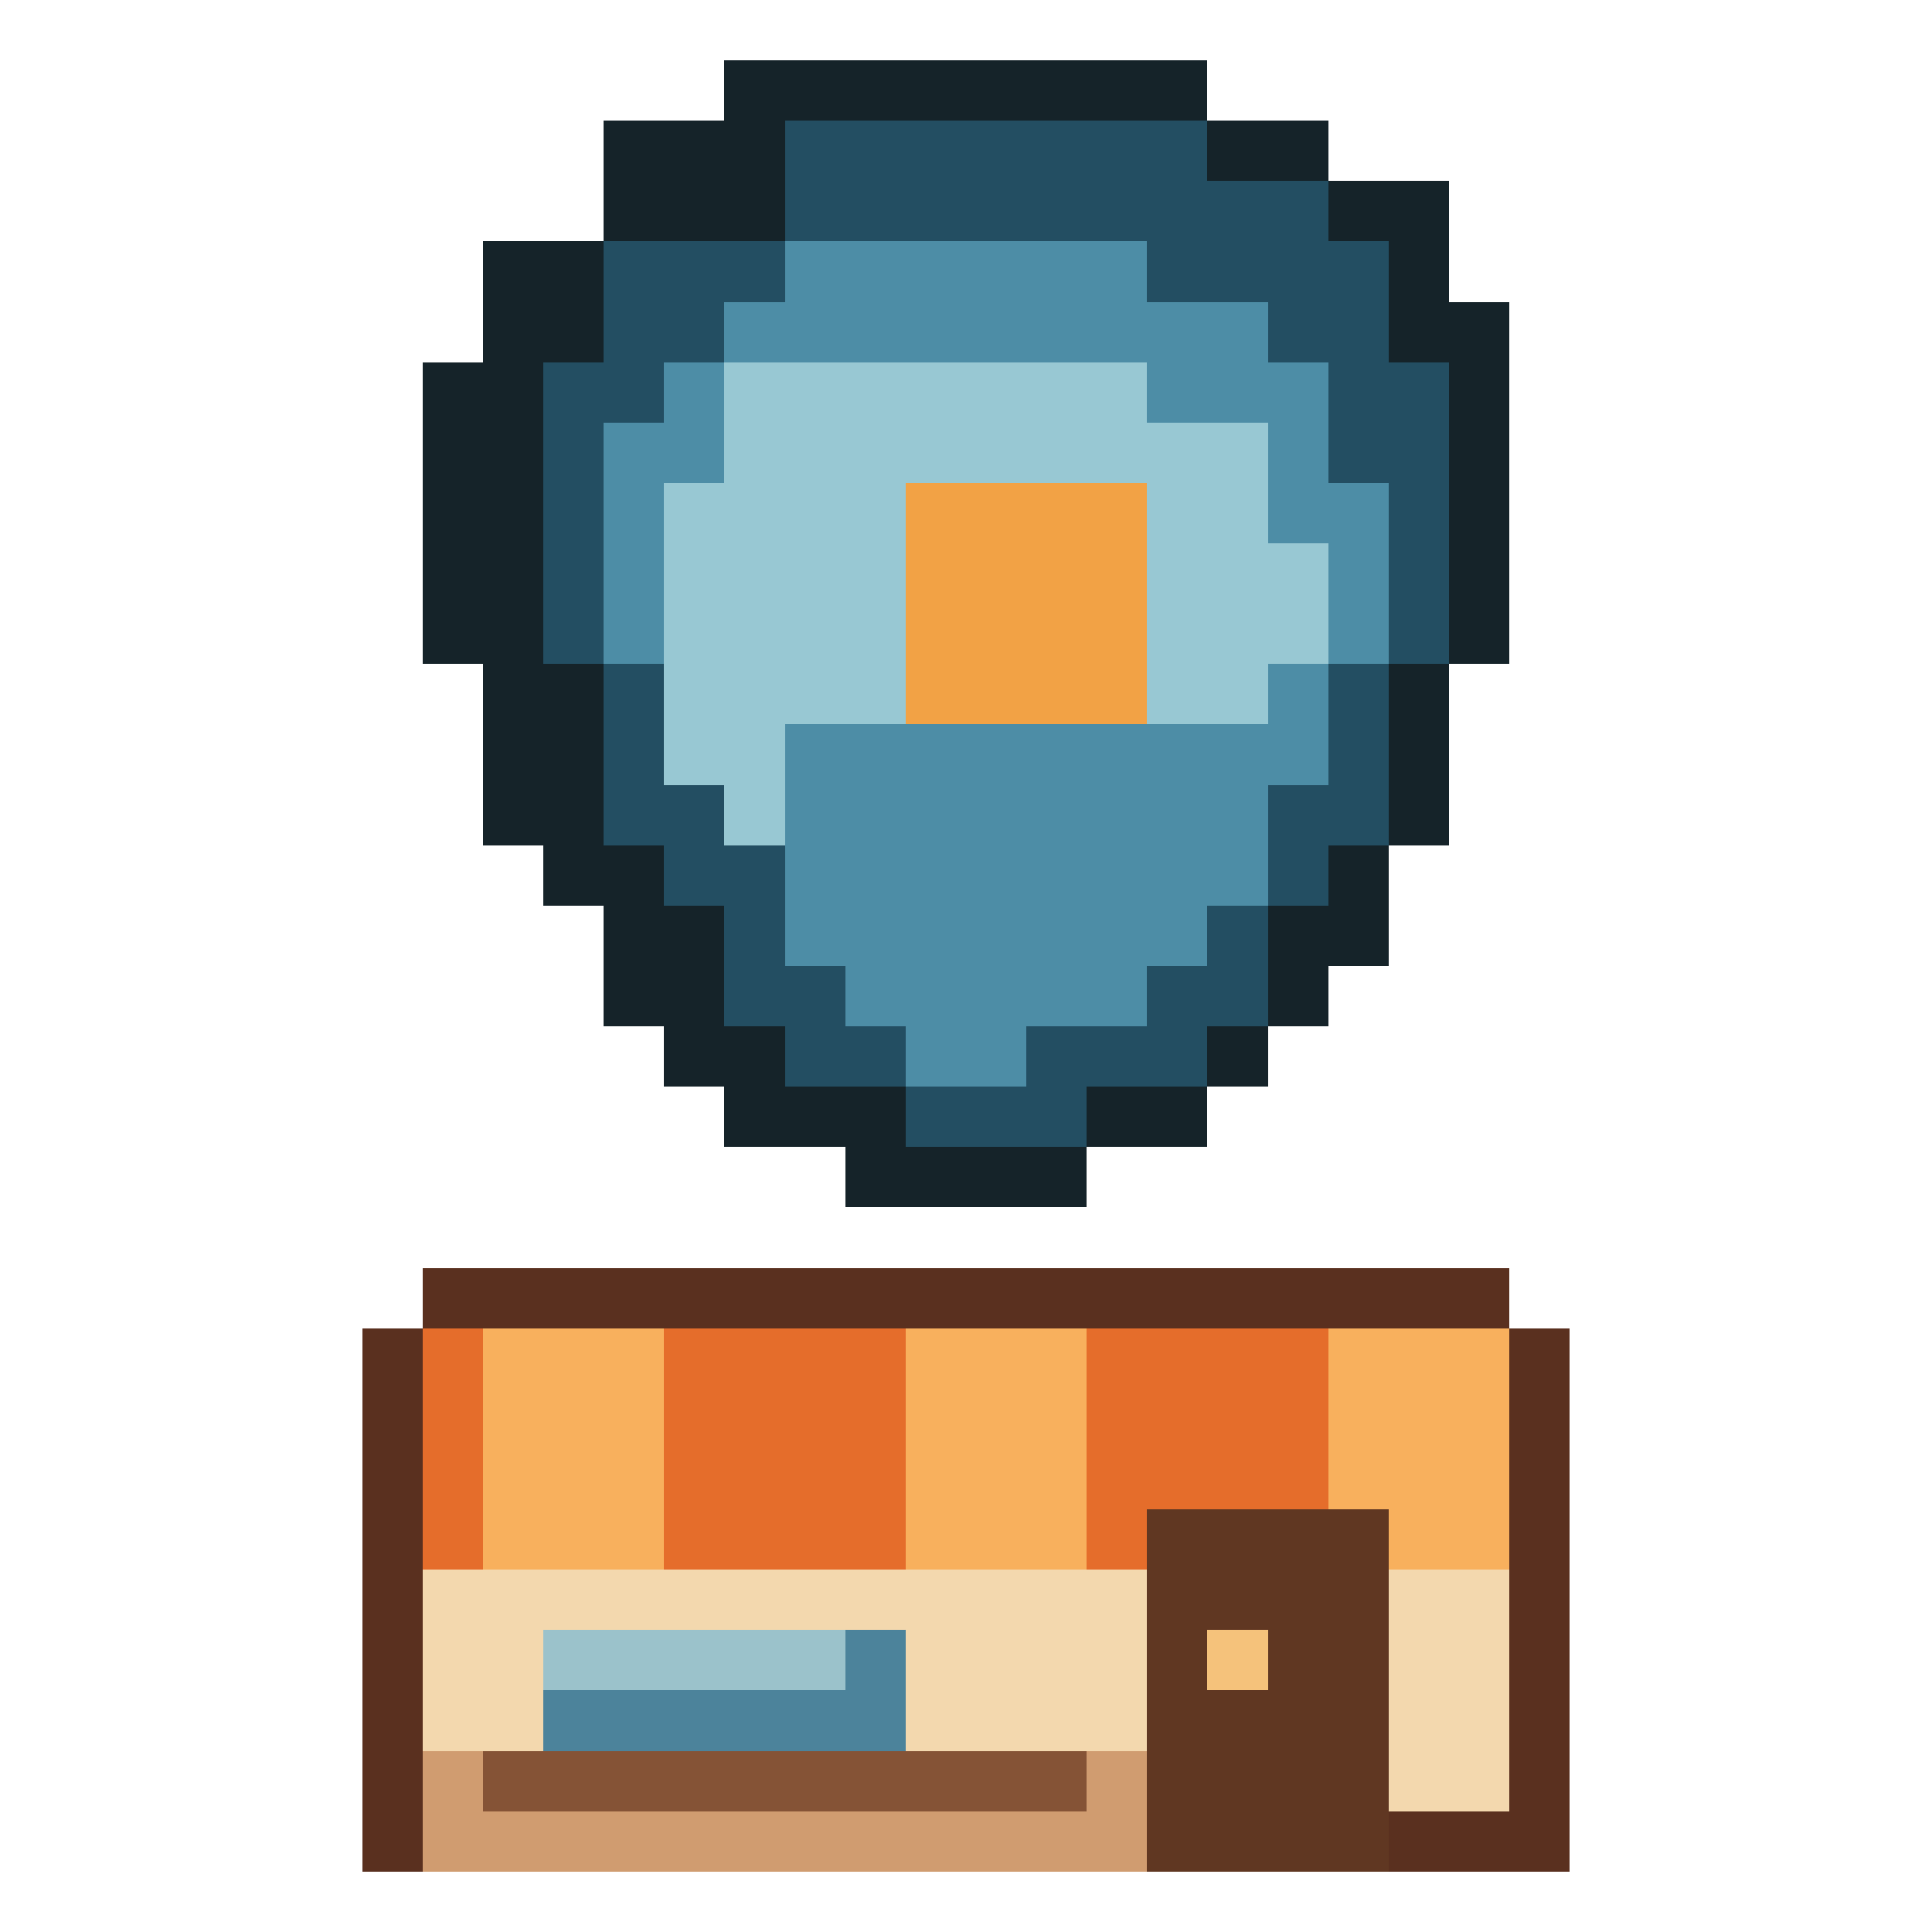
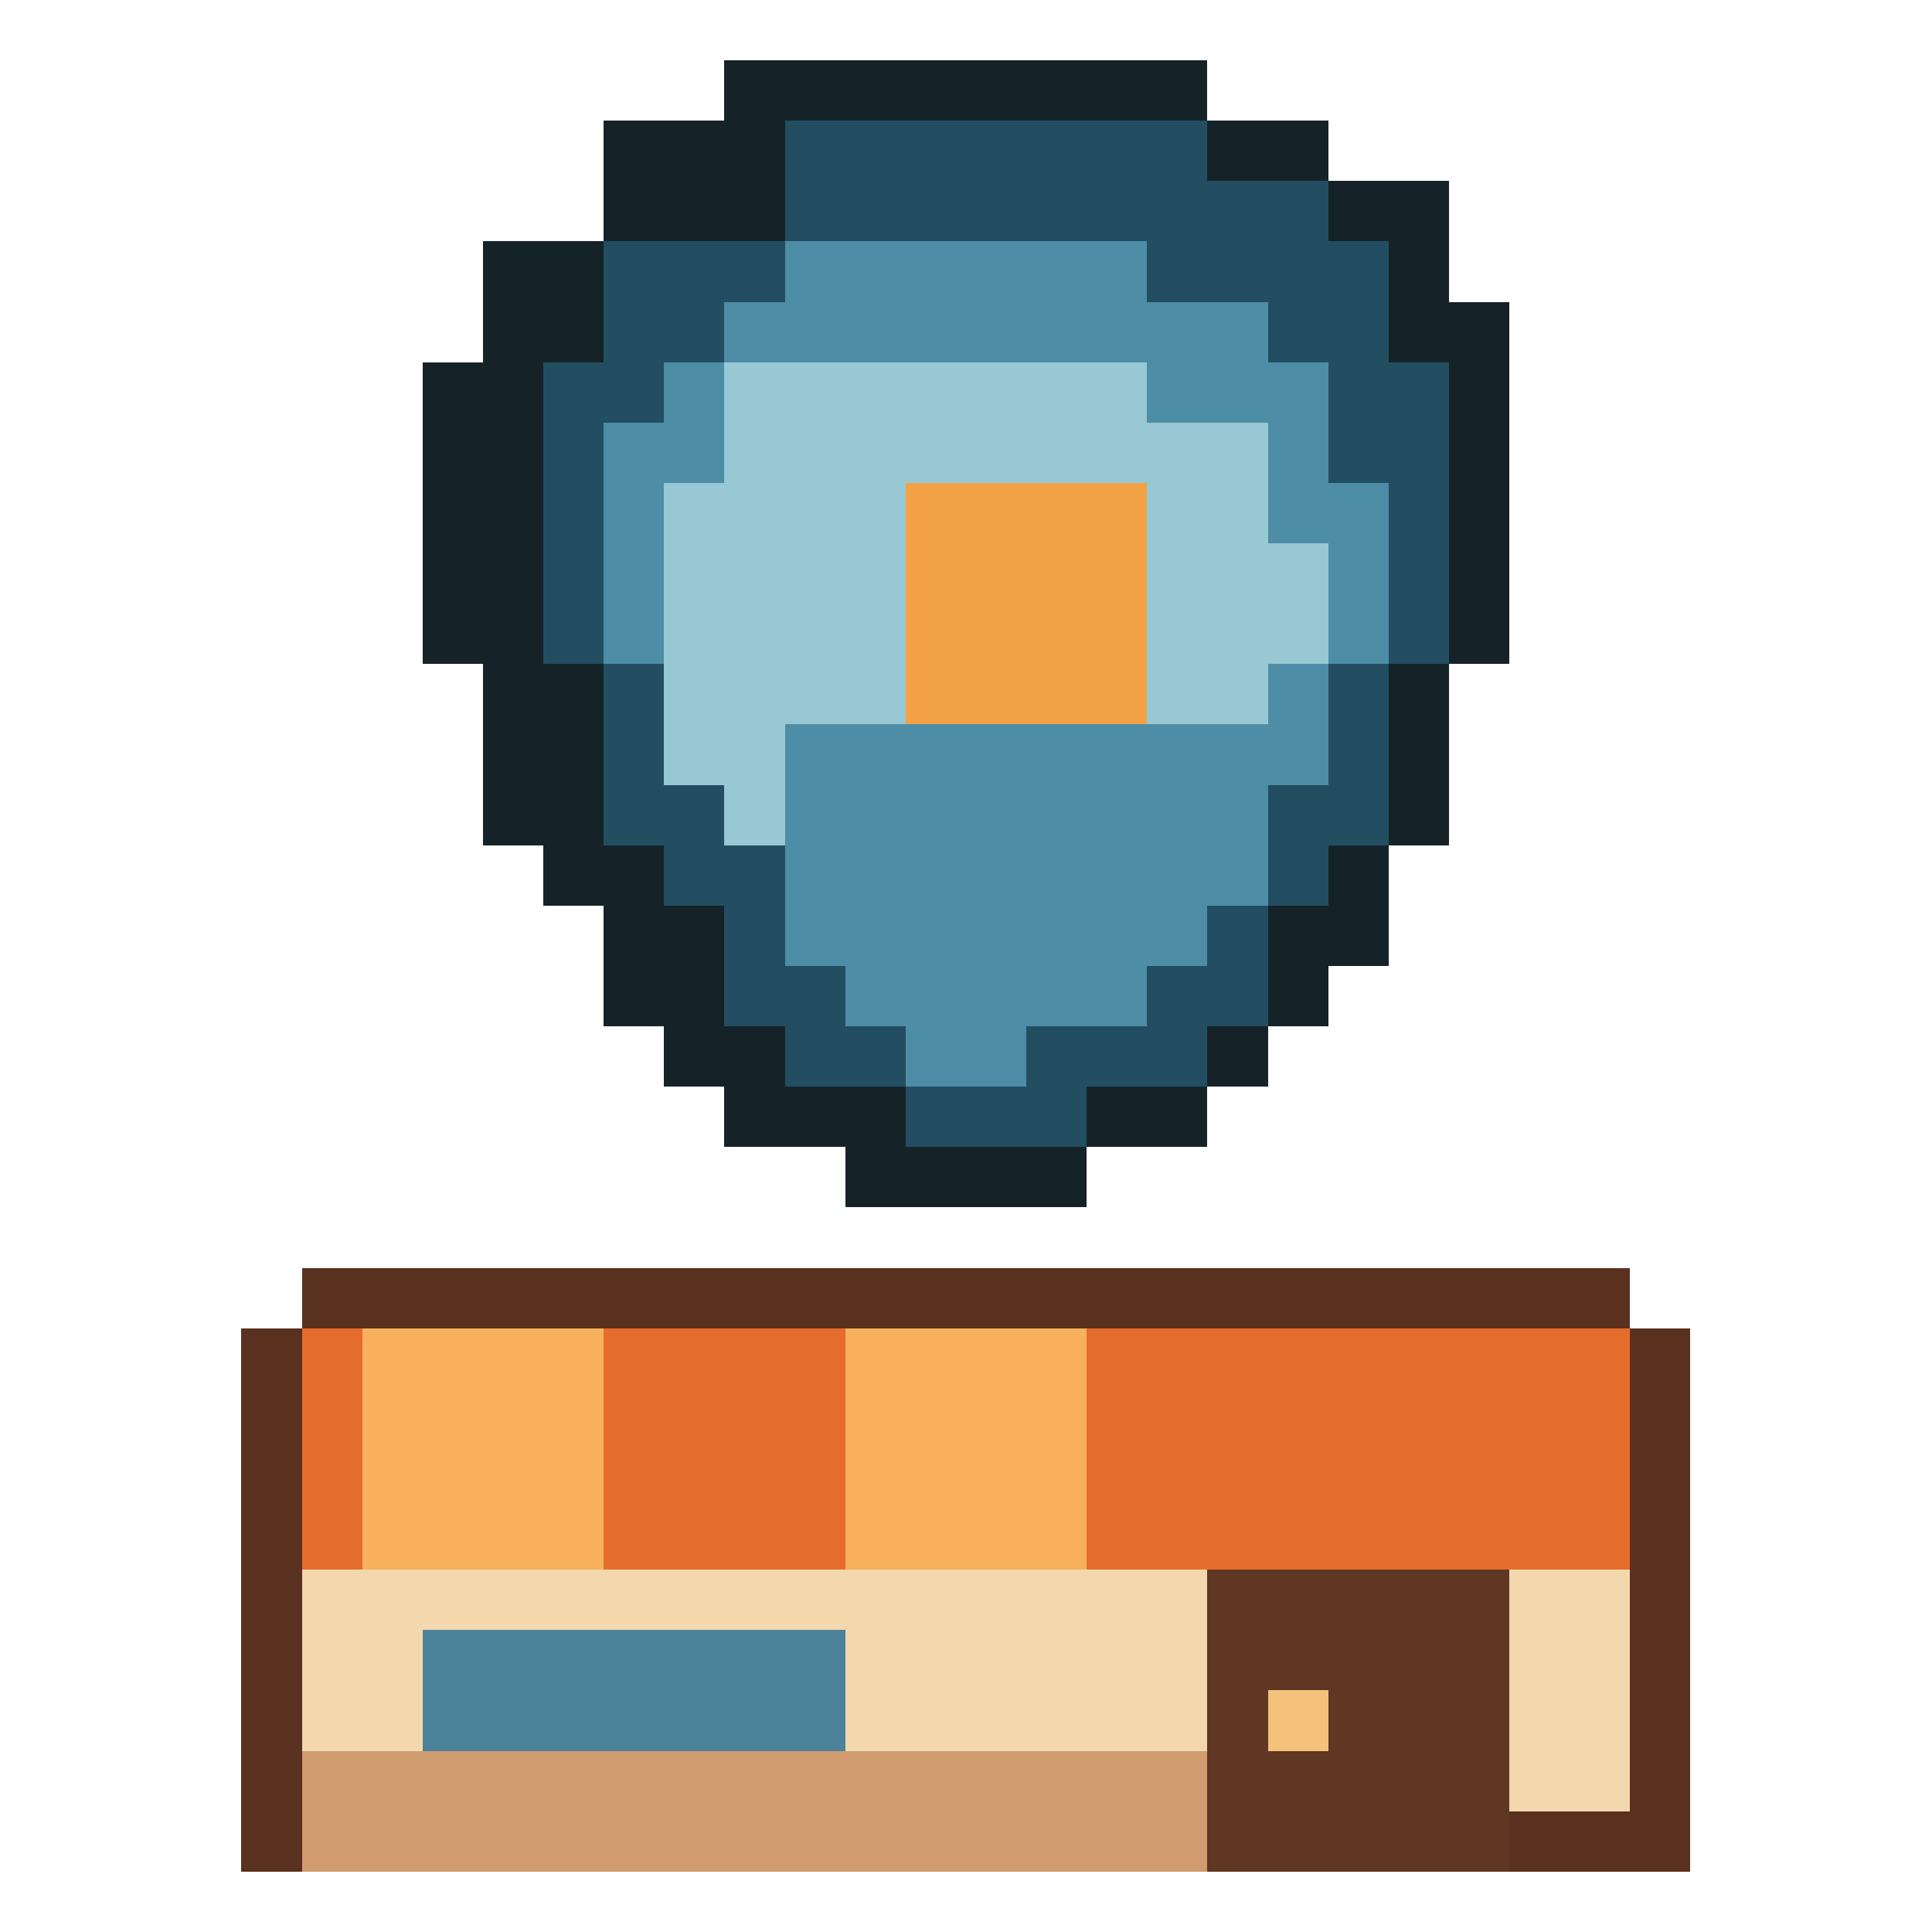
<svg xmlns="http://www.w3.org/2000/svg" viewBox="0 0 32 32" shape-rendering="crispEdges" data-m98-concept="navi" data-m98-grid="32">
  <path fill="#152329" d="M12 1H20V2H22V3H24V5H25V11H24V14H23V16H22V17H21V18H20V19H18V20H14V19H12V18H11V17H10V15H9V14H8V11H7V6H8V4H10V2H12Z" />
  <path fill="#234e62" d="M13 2H20V3H22V4H23V6H24V11H23V14H22V15H21V17H20V18H18V19H15V18H13V17H12V15H11V14H10V11H9V6H10V4H13Z" />
  <path fill="#4d8da6" d="M12 5H13V4H19V5H21V6H22V8H23V11H22V13H21V15H20V16H19V17H17V18H15V17H14V16H13V14H12V13H11V11H10V7H11V6H12Z" />
  <path fill="#98c8d3" d="M12 6H19V7H21V9H22V11H21V12H13V14H12V13H11V8H12Z" />
  <rect fill="#f2a245" x="15" y="8" width="4" height="4" />
-   <path fill="#5a301f" d="M7 21H25V22H26V31H6V22H7Z" />
-   <rect fill="#e56d2b" x="7" y="22" width="18" height="4" />
-   <rect fill="#f8b05d" x="8" y="22" width="3" height="4" />
-   <rect fill="#f8b05d" x="15" y="22" width="3" height="4" />
-   <rect fill="#f8b05d" x="22" y="22" width="3" height="4" />
-   <rect fill="#f3d8ae" x="7" y="26" width="18" height="4" />
-   <rect fill="#4c839b" x="9" y="27" width="6" height="3" />
-   <rect fill="#9bc2cb" x="9" y="27" width="5" height="1" />
-   <rect fill="#603722" x="19" y="25" width="4" height="6" />
-   <rect fill="#f5c27b" x="20" y="27" width="1" height="1" />
-   <rect fill="#d09c70" x="7" y="29" width="12" height="2" />
-   <rect fill="#855336" x="8" y="29" width="10" height="1" />
+   <path fill="#5a301f" d="M5 21H27V22H28V31H4V22H5Z" />
+   <rect fill="#e56d2b" x="5" y="22" width="22" height="4" />
+   <rect fill="#f8b05d" x="6" y="22" width="4" height="4" />
+   <rect fill="#f8b05d" x="14" y="22" width="4" height="4" />
+   <rect fill="#f3d8ae" x="5" y="26" width="22" height="4" />
+   <rect fill="#4c839b" x="7" y="27" width="7" height="3" />
+   <rect fill="#603722" x="20" y="26" width="5" height="5" />
+   <rect fill="#f5c27b" x="21" y="28" width="1" height="1" />
+   <rect fill="#d09c70" x="5" y="29" width="15" height="2" />
</svg>
